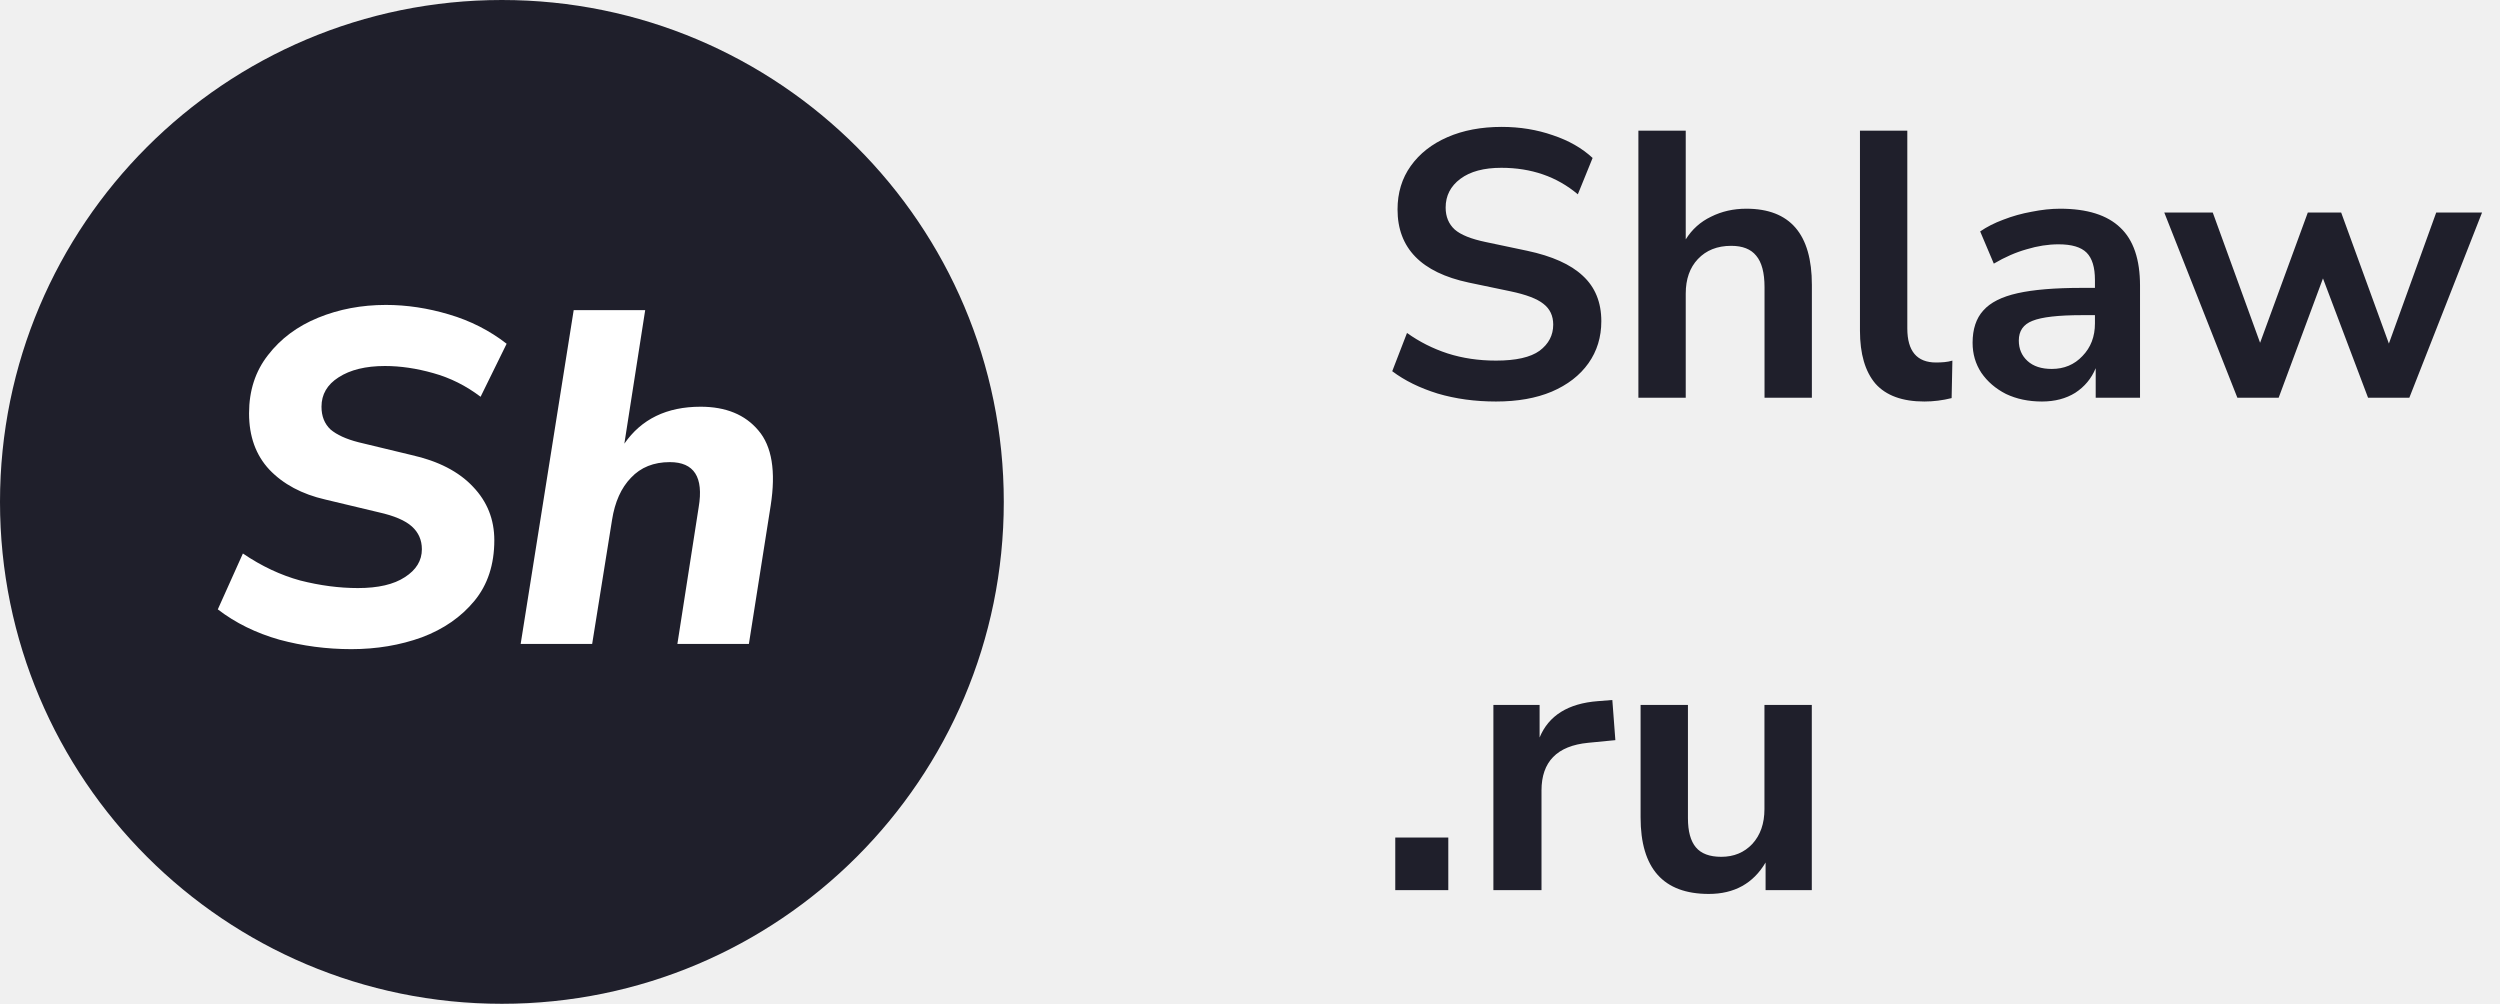
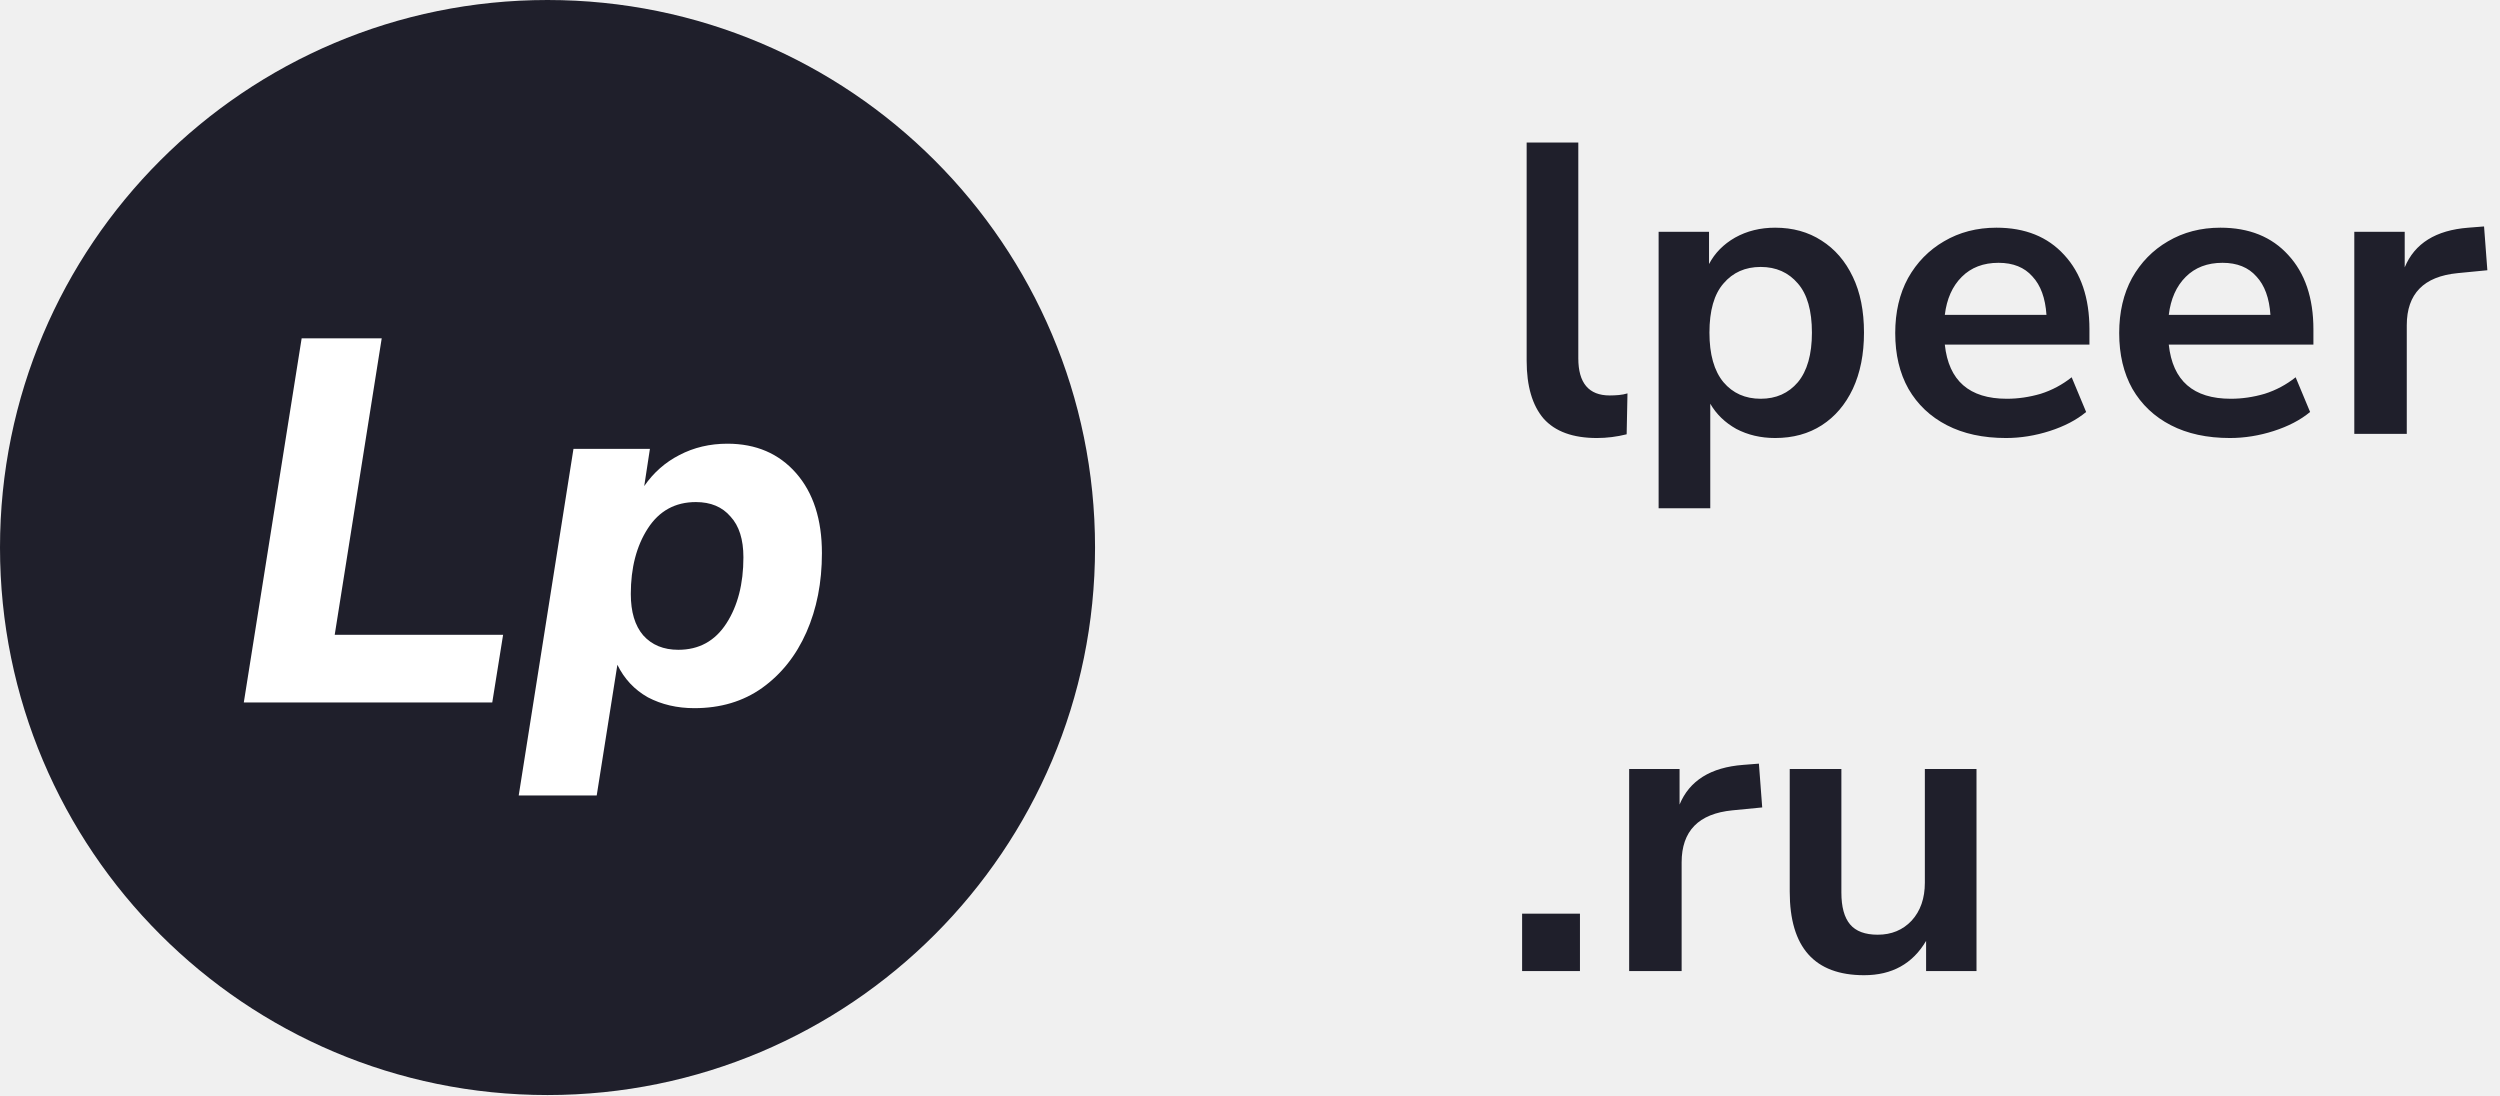
- <svg xmlns="http://www.w3.org/2000/svg" width="132" height="53" viewBox="0 0 132 53" fill="none">
-   <path d="M78.99 21.2C77.883 21.2 76.856 21.06 75.91 20.78C74.963 20.487 74.163 20.093 73.51 19.6L74.29 17.58C74.943 18.047 75.656 18.407 76.43 18.66C77.216 18.913 78.07 19.04 78.99 19.04C80.043 19.04 80.81 18.867 81.29 18.52C81.77 18.16 82.01 17.7 82.01 17.14C82.01 16.673 81.837 16.307 81.49 16.04C81.156 15.773 80.576 15.553 79.75 15.38L77.55 14.92C75.043 14.387 73.79 13.1 73.79 11.06C73.79 10.18 74.023 9.413 74.49 8.76C74.957 8.107 75.603 7.6 76.43 7.24C77.257 6.88 78.21 6.7 79.29 6.7C80.25 6.7 81.15 6.847 81.99 7.14C82.83 7.42 83.53 7.82 84.09 8.34L83.31 10.26C82.203 9.327 80.856 8.86 79.27 8.86C78.35 8.86 77.63 9.053 77.11 9.44C76.59 9.827 76.33 10.333 76.33 10.96C76.33 11.44 76.49 11.827 76.81 12.12C77.13 12.4 77.677 12.62 78.45 12.78L80.63 13.24C81.95 13.52 82.93 13.96 83.57 14.56C84.223 15.16 84.55 15.96 84.55 16.96C84.55 17.8 84.323 18.54 83.87 19.18C83.416 19.82 82.77 20.32 81.93 20.68C81.103 21.027 80.123 21.2 78.99 21.2ZM86.507 21V6.9H89.007V12.64C89.34 12.107 89.787 11.707 90.347 11.44C90.907 11.16 91.527 11.02 92.207 11.02C94.514 11.02 95.667 12.36 95.667 15.04V21H93.167V15.16C93.167 14.4 93.02 13.847 92.727 13.5C92.447 13.153 92.007 12.98 91.407 12.98C90.674 12.98 90.087 13.213 89.647 13.68C89.22 14.133 89.007 14.74 89.007 15.5V21H86.507ZM101.606 21.2C100.446 21.2 99.586 20.887 99.026 20.26C98.48 19.62 98.206 18.687 98.206 17.46V6.9H100.706V17.34C100.706 18.54 101.213 19.14 102.226 19.14C102.373 19.14 102.52 19.133 102.666 19.12C102.813 19.107 102.953 19.08 103.086 19.04L103.046 21.02C102.566 21.14 102.086 21.2 101.606 21.2ZM107.813 21.2C107.106 21.2 106.473 21.067 105.913 20.8C105.366 20.52 104.933 20.147 104.613 19.68C104.306 19.213 104.153 18.687 104.153 18.1C104.153 17.38 104.34 16.813 104.713 16.4C105.086 15.973 105.693 15.667 106.533 15.48C107.373 15.293 108.5 15.2 109.913 15.2H110.613V14.78C110.613 14.113 110.466 13.633 110.173 13.34C109.88 13.047 109.386 12.9 108.693 12.9C108.146 12.9 107.586 12.987 107.013 13.16C106.44 13.32 105.86 13.573 105.273 13.92L104.553 12.22C104.9 11.98 105.306 11.773 105.773 11.6C106.253 11.413 106.753 11.273 107.273 11.18C107.806 11.073 108.306 11.02 108.773 11.02C110.2 11.02 111.26 11.353 111.953 12.02C112.646 12.673 112.993 13.693 112.993 15.08V21H110.653V19.44C110.426 19.987 110.066 20.42 109.573 20.74C109.08 21.047 108.493 21.2 107.813 21.2ZM108.333 19.48C108.986 19.48 109.526 19.253 109.953 18.8C110.393 18.347 110.613 17.773 110.613 17.08V16.64H109.933C108.68 16.64 107.806 16.74 107.313 16.94C106.833 17.127 106.593 17.473 106.593 17.98C106.593 18.42 106.746 18.78 107.053 19.06C107.36 19.34 107.786 19.48 108.333 19.48ZM118.133 21L114.273 11.22H116.833L119.333 18.1L121.853 11.22H123.613L126.133 18.14L128.633 11.22H131.053L127.213 21H125.033L122.653 14.7L120.313 21H118.133ZM73.67 47V44.22H76.47V47H73.67ZM78.851 47V37.22H81.291V38.94C81.771 37.78 82.797 37.14 84.371 37.02L85.131 36.96L85.291 39.08L83.851 39.22C82.211 39.38 81.391 40.22 81.391 41.74V47H78.851ZM90.223 47.2C87.823 47.2 86.623 45.853 86.623 43.16V37.22H89.123V43.2C89.123 43.893 89.263 44.407 89.543 44.74C89.823 45.073 90.269 45.24 90.883 45.24C91.549 45.24 92.096 45.013 92.523 44.56C92.95 44.093 93.163 43.48 93.163 42.72V37.22H95.663V47H93.223V45.54C92.57 46.647 91.57 47.2 90.223 47.2Z" fill="#1F1F2B" />
+ <svg xmlns="http://www.w3.org/2000/svg" width="121" height="53" viewBox="0 0 121 53" fill="none">
+   <path d="M77.29 21.2C76.13 21.2 75.27 20.887 74.71 20.26C74.163 19.62 73.89 18.687 73.89 17.46V6.9H76.39V17.34C76.39 18.54 76.897 19.14 77.91 19.14C78.056 19.14 78.203 19.133 78.35 19.12C78.496 19.107 78.636 19.08 78.77 19.04L78.73 21.02C78.25 21.14 77.77 21.2 77.29 21.2ZM80.277 24.6V11.22H82.717V12.78C82.997 12.247 83.417 11.82 83.977 11.5C84.55 11.18 85.197 11.02 85.917 11.02C86.77 11.02 87.517 11.227 88.157 11.64C88.81 12.053 89.317 12.64 89.677 13.4C90.037 14.147 90.217 15.047 90.217 16.1C90.217 17.14 90.037 18.047 89.677 18.82C89.317 19.58 88.817 20.167 88.177 20.58C87.537 20.993 86.783 21.2 85.917 21.2C85.223 21.2 84.597 21.053 84.037 20.76C83.49 20.453 83.07 20.047 82.777 19.54V24.6H80.277ZM85.217 19.3C85.963 19.3 86.563 19.033 87.017 18.5C87.47 17.953 87.697 17.153 87.697 16.1C87.697 15.033 87.47 14.24 87.017 13.72C86.563 13.187 85.963 12.92 85.217 12.92C84.47 12.92 83.87 13.187 83.417 13.72C82.963 14.24 82.737 15.033 82.737 16.1C82.737 17.153 82.963 17.953 83.417 18.5C83.87 19.033 84.47 19.3 85.217 19.3ZM97.089 21.2C95.982 21.2 95.029 20.993 94.229 20.58C93.429 20.167 92.809 19.58 92.369 18.82C91.942 18.06 91.729 17.16 91.729 16.12C91.729 15.107 91.935 14.22 92.349 13.46C92.775 12.7 93.355 12.107 94.089 11.68C94.835 11.24 95.682 11.02 96.629 11.02C98.015 11.02 99.109 11.46 99.909 12.34C100.722 13.22 101.129 14.42 101.129 15.94V16.68H94.129C94.315 18.427 95.315 19.3 97.129 19.3C97.675 19.3 98.222 19.22 98.769 19.06C99.315 18.887 99.815 18.62 100.269 18.26L100.969 19.94C100.502 20.327 99.915 20.633 99.209 20.86C98.502 21.087 97.795 21.2 97.089 21.2ZM96.729 12.72C95.995 12.72 95.402 12.947 94.949 13.4C94.495 13.853 94.222 14.467 94.129 15.24H99.049C98.995 14.427 98.769 13.807 98.369 13.38C97.982 12.94 97.435 12.72 96.729 12.72ZM107.929 21.2C106.822 21.2 105.869 20.993 105.069 20.58C104.269 20.167 103.649 19.58 103.209 18.82C102.782 18.06 102.569 17.16 102.569 16.12C102.569 15.107 102.775 14.22 103.189 13.46C103.615 12.7 104.195 12.107 104.929 11.68C105.675 11.24 106.522 11.02 107.469 11.02C108.855 11.02 109.949 11.46 110.749 12.34C111.562 13.22 111.969 14.42 111.969 15.94V16.68H104.969C105.155 18.427 106.155 19.3 107.969 19.3C108.515 19.3 109.062 19.22 109.609 19.06C110.155 18.887 110.655 18.62 111.109 18.26L111.809 19.94C111.342 20.327 110.755 20.633 110.049 20.86C109.342 21.087 108.635 21.2 107.929 21.2ZM107.569 12.72C106.835 12.72 106.242 12.947 105.789 13.4C105.335 13.853 105.062 14.467 104.969 15.24H109.889C109.835 14.427 109.609 13.807 109.209 13.38C108.822 12.94 108.275 12.72 107.569 12.72ZM113.948 21V11.22H116.388V12.94C116.868 11.78 117.895 11.14 119.468 11.02L120.228 10.96L120.388 13.08L118.948 13.22C117.308 13.38 116.488 14.22 116.488 15.74V21H113.948ZM73.67 47V44.22H76.47V47H73.67ZM78.851 47V37.22H81.291V38.94C81.771 37.78 82.797 37.14 84.371 37.02L85.131 36.96L85.291 39.08L83.851 39.22C82.211 39.38 81.391 40.22 81.391 41.74V47H78.851ZM90.223 47.2C87.823 47.2 86.623 45.853 86.623 43.16V37.22H89.123V43.2C89.123 43.893 89.263 44.407 89.543 44.74C89.823 45.073 90.269 45.24 90.883 45.24C91.549 45.24 92.096 45.013 92.523 44.56C92.95 44.093 93.163 43.48 93.163 42.72V37.22H95.663V47H93.223V45.54C92.57 46.647 91.57 47.2 90.223 47.2Z" fill="#1F1F2B" />
  <circle cx="26.5" cy="26.5" r="26.5" fill="#1F1F2B" />
-   <path d="M18.55 34.275C17.25 34.275 15.983 34.108 14.75 33.775C13.517 33.425 12.433 32.892 11.5 32.175L12.825 29.225C13.808 29.892 14.817 30.367 15.85 30.65C16.9 30.917 17.917 31.05 18.9 31.05C19.967 31.05 20.792 30.858 21.375 30.475C21.975 30.092 22.275 29.6 22.275 29C22.275 28.517 22.1 28.117 21.75 27.8C21.4 27.483 20.817 27.233 20 27.05L17.175 26.375C15.942 26.092 14.958 25.567 14.225 24.8C13.508 24.033 13.15 23.042 13.15 21.825C13.15 20.625 13.483 19.6 14.15 18.75C14.817 17.883 15.7 17.225 16.8 16.775C17.9 16.325 19.092 16.1 20.375 16.1C21.475 16.1 22.583 16.267 23.7 16.6C24.833 16.933 25.85 17.45 26.75 18.15L25.375 20.95C24.608 20.367 23.775 19.95 22.875 19.7C21.992 19.45 21.142 19.325 20.325 19.325C19.308 19.325 18.492 19.525 17.875 19.925C17.275 20.308 16.975 20.825 16.975 21.475C16.975 21.975 17.133 22.375 17.45 22.675C17.783 22.958 18.275 23.183 18.925 23.35L21.725 24.025C23.142 24.342 24.225 24.9 24.975 25.7C25.725 26.483 26.1 27.425 26.1 28.525C26.1 29.808 25.75 30.875 25.05 31.725C24.35 32.575 23.425 33.217 22.275 33.65C21.125 34.067 19.883 34.275 18.55 34.275ZM27.491 34L30.291 16.375H34.066L32.966 23.425C33.866 22.125 35.207 21.475 36.991 21.475C38.324 21.475 39.341 21.892 40.041 22.725C40.757 23.558 40.974 24.883 40.691 26.7L39.541 34H35.766L36.891 26.775C37.157 25.192 36.649 24.4 35.366 24.4C34.516 24.4 33.832 24.675 33.316 25.225C32.799 25.758 32.466 26.5 32.316 27.45L31.266 34H27.491Z" fill="white" />
+   <path d="M11.8 34L14.6 16.375H18.475L16.2 30.725H24.35L23.825 34H11.8ZM25.106 38.5L27.756 21.725H31.456L31.181 23.525C31.631 22.875 32.198 22.375 32.881 22.025C33.581 21.658 34.356 21.475 35.206 21.475C36.589 21.475 37.698 21.95 38.531 22.9C39.364 23.85 39.781 25.142 39.781 26.775C39.781 28.192 39.531 29.467 39.031 30.6C38.531 31.733 37.814 32.633 36.881 33.3C35.964 33.95 34.873 34.275 33.606 34.275C32.773 34.275 32.023 34.1 31.356 33.75C30.706 33.383 30.214 32.858 29.881 32.175L28.881 38.5H25.106ZM32.831 31.45C33.831 31.45 34.606 31.025 35.156 30.175C35.706 29.325 35.981 28.258 35.981 26.975C35.981 26.108 35.773 25.45 35.356 25C34.956 24.533 34.398 24.3 33.681 24.3C32.681 24.3 31.906 24.725 31.356 25.575C30.806 26.425 30.531 27.483 30.531 28.75C30.531 29.617 30.731 30.283 31.131 30.75C31.548 31.217 32.114 31.45 32.831 31.45Z" fill="white" />
</svg>
